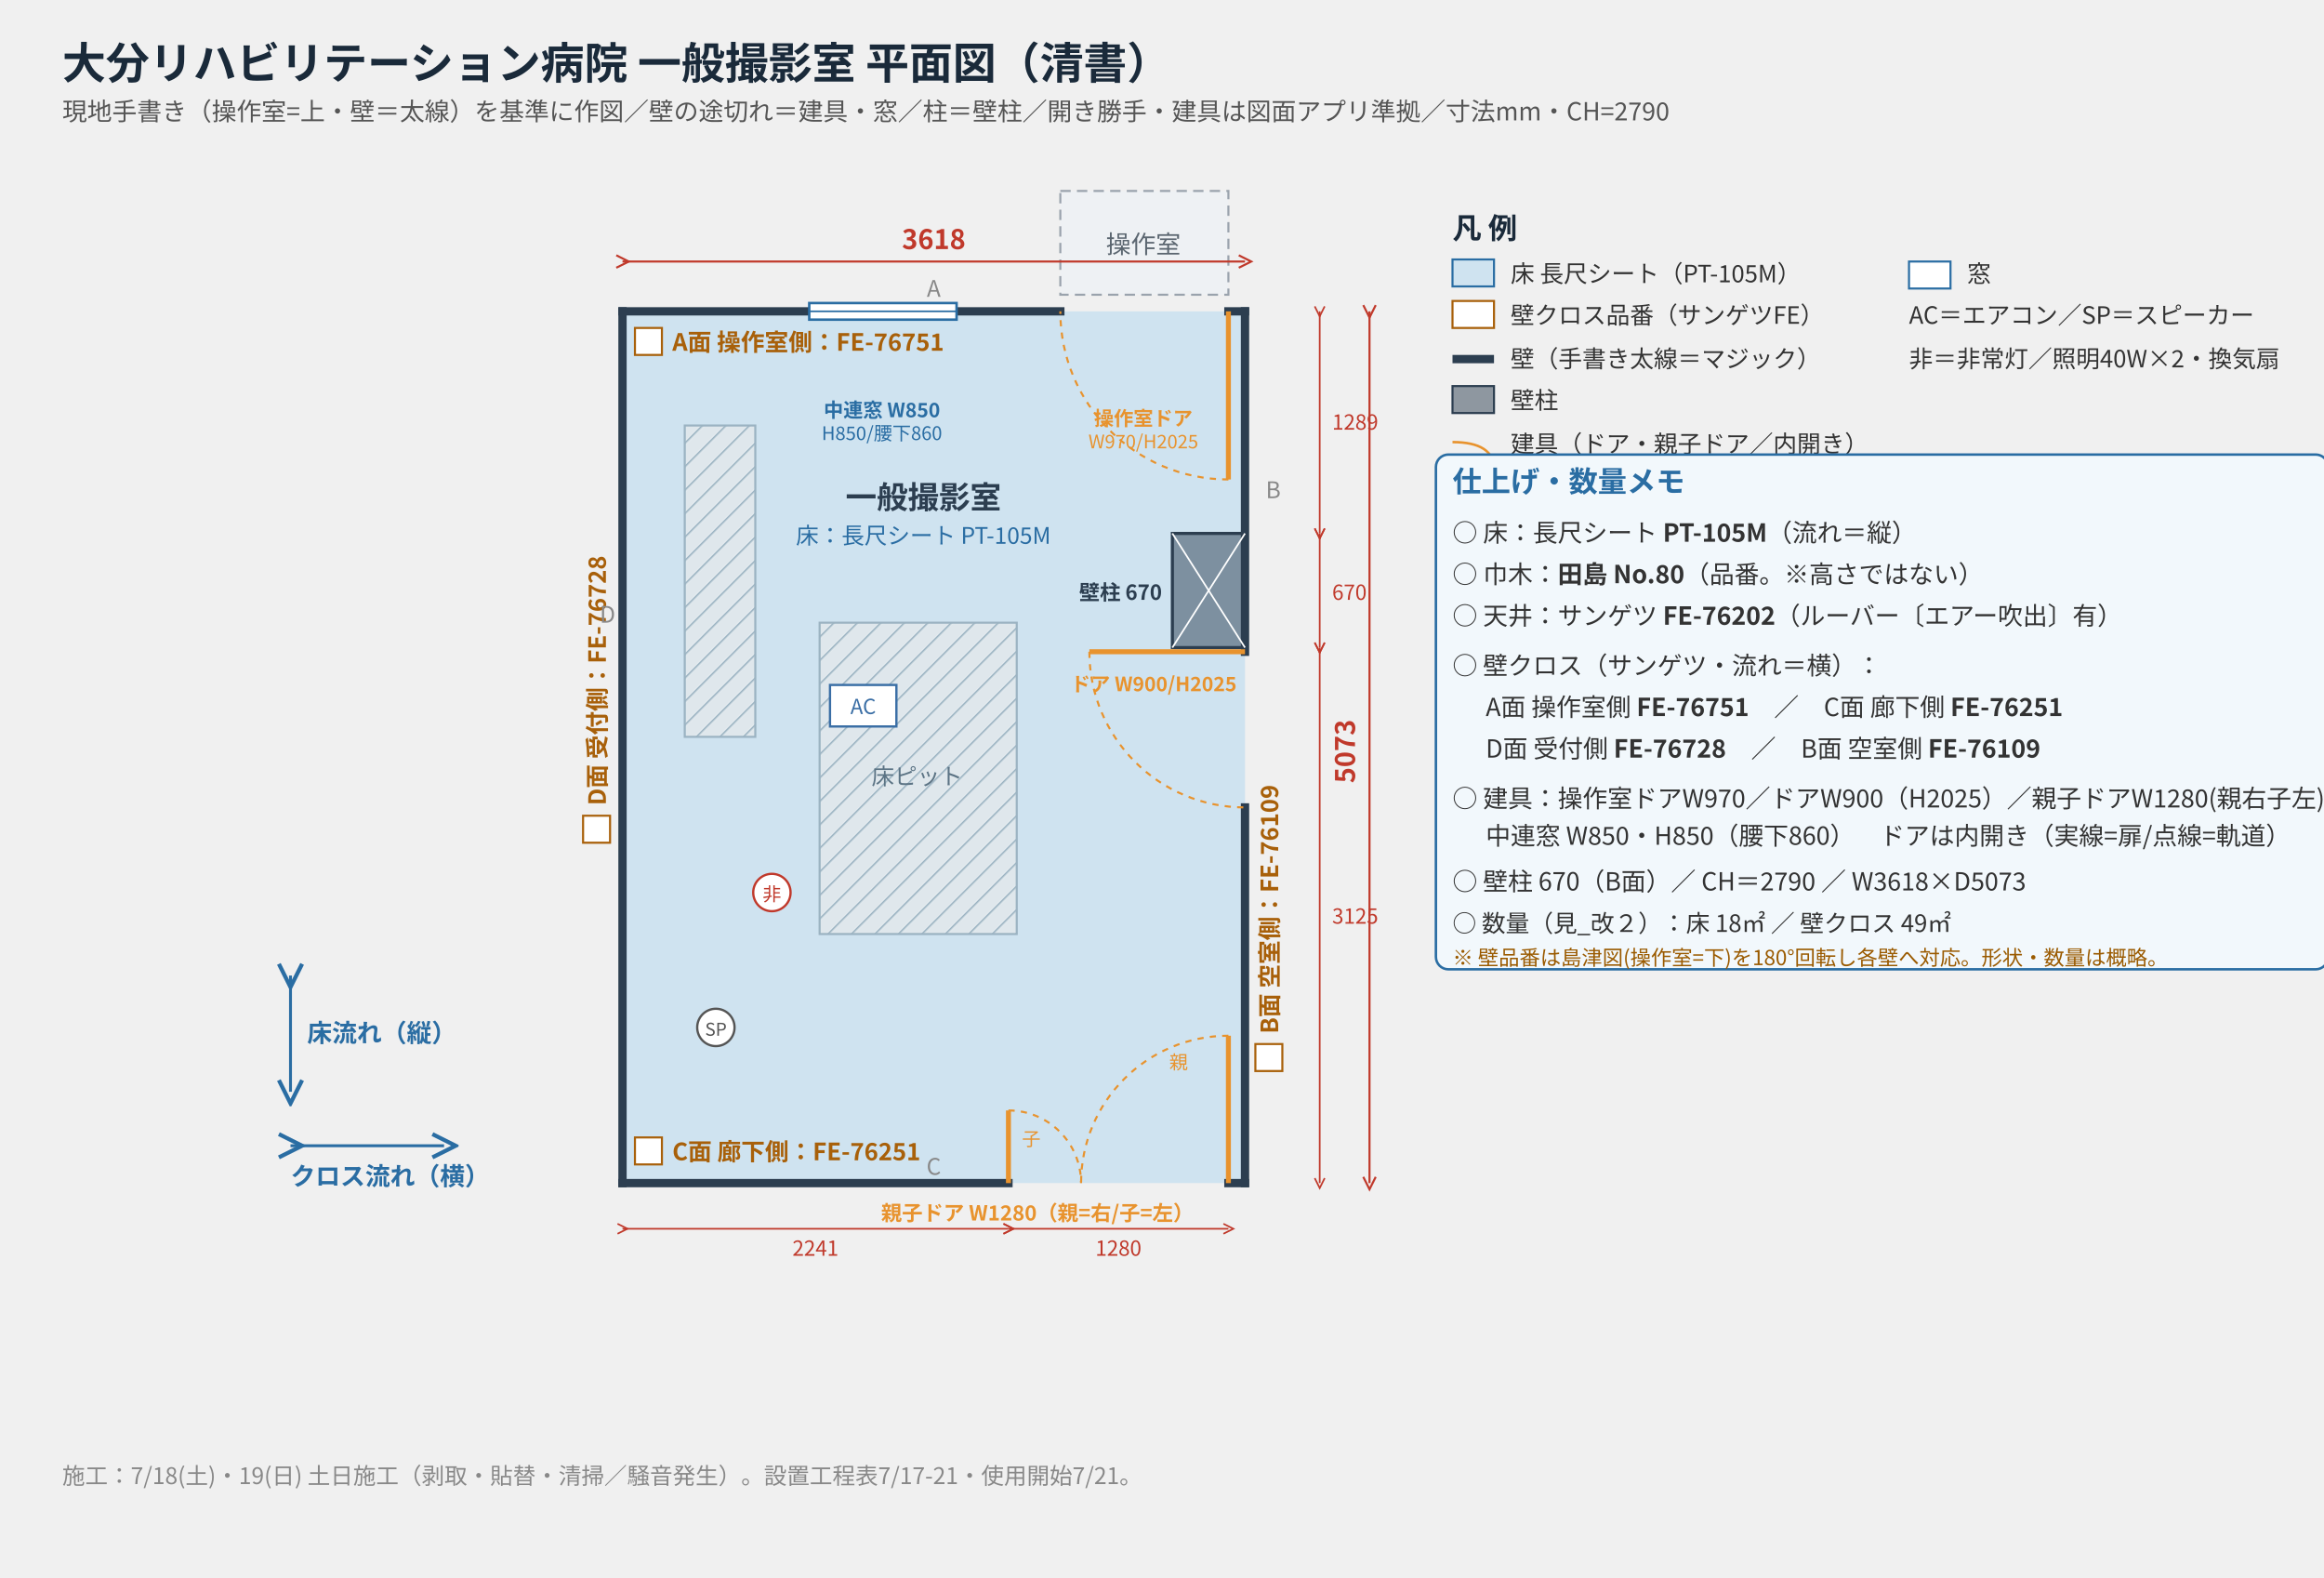
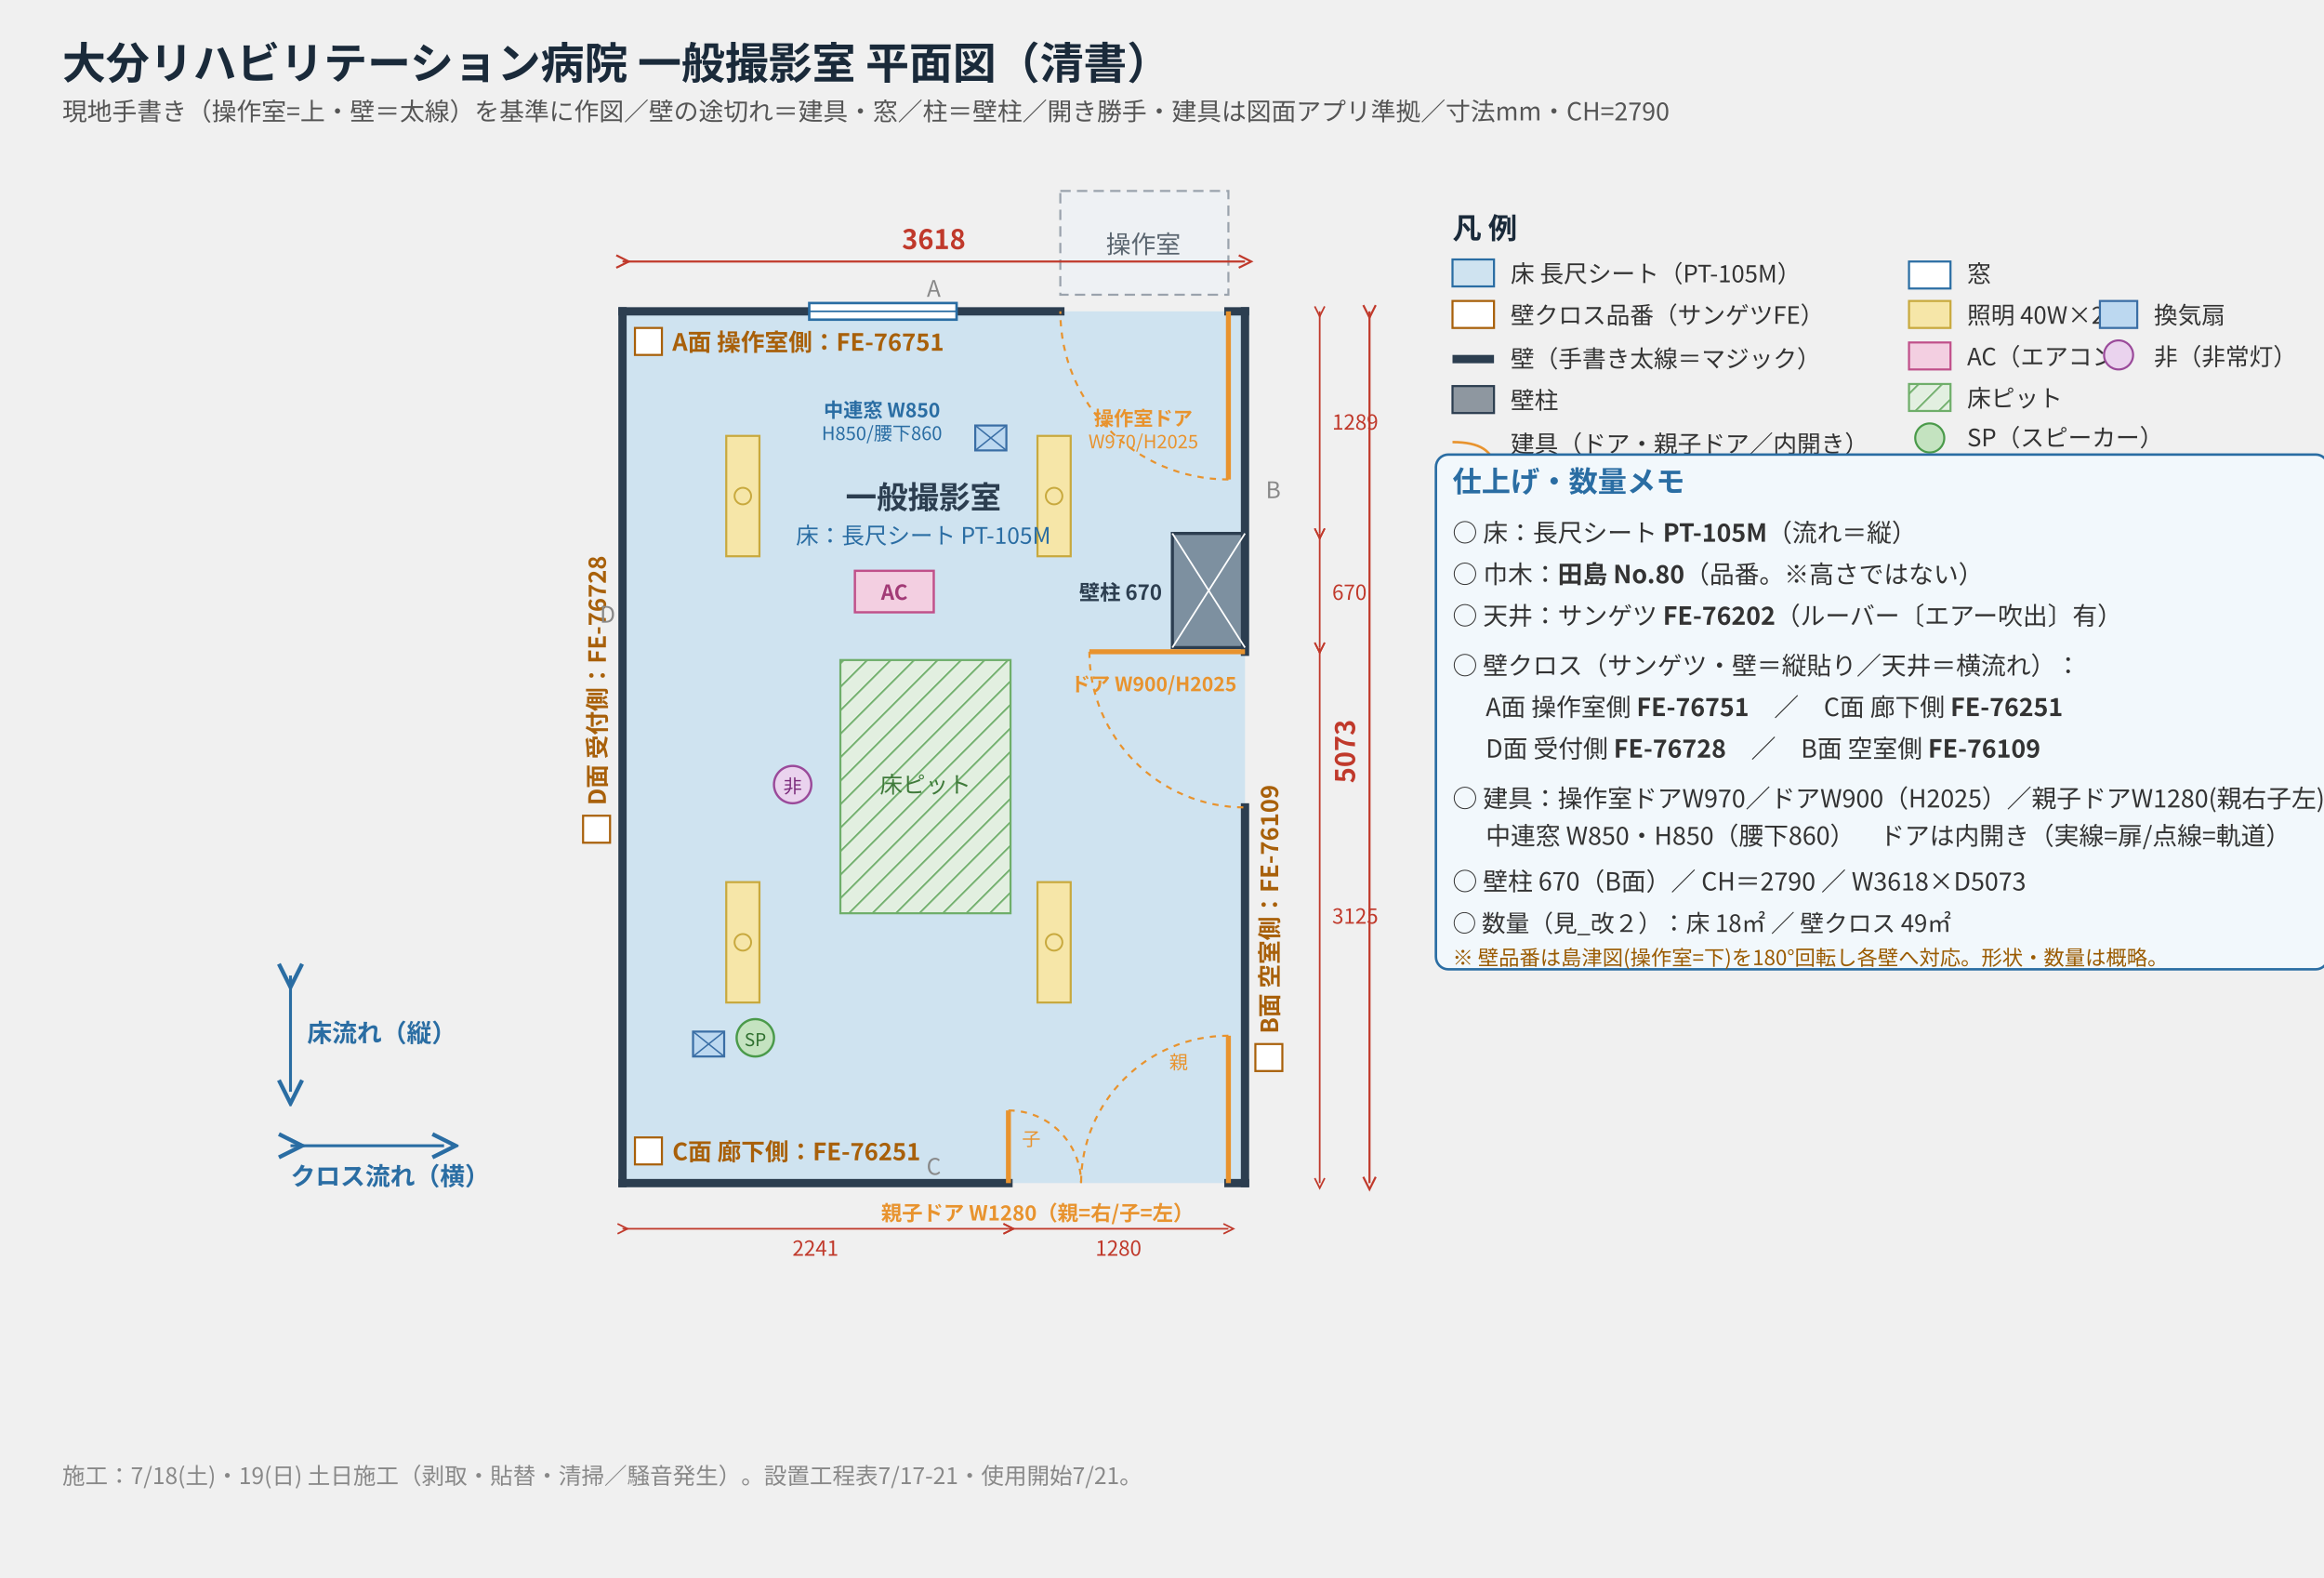
<svg xmlns="http://www.w3.org/2000/svg" viewBox="0 0 1120 760" font-family="'Noto Sans CJK JP','Noto Sans JP','IPAGothic','Yu Gothic','Hiragino Kaku Gothic ProN','Meiryo',sans-serif">
  <defs>
    <marker id="dim" markerWidth="10" markerHeight="10" refX="5" refY="5" orient="auto">
      <path d="M2,2 L8,5 L2,8" fill="none" stroke="#c0392b" stroke-width="1" />
    </marker>
    <marker id="ar" markerWidth="10" markerHeight="10" refX="5" refY="5" orient="auto">
      <path d="M1,1 L9,5 L1,9" fill="none" stroke="#2a6da3" stroke-width="1.4" />
    </marker>
    <pattern id="pit" width="8" height="8" patternUnits="userSpaceOnUse" patternTransform="rotate(45)">
      <rect width="8" height="8" fill="#dfe7ec" />
      <line x1="0" y1="0" x2="0" y2="8" stroke="#9bb3c2" stroke-width="1.4" />
+     </pattern>
+     <pattern id="pitg" width="8" height="8" patternUnits="userSpaceOnUse" patternTransform="rotate(45)">
+       <rect width="8" height="8" fill="#e2efe0" />
+       <line x1="0" y1="0" x2="0" y2="8" stroke="#6fae6a" stroke-width="1.6" />
    </pattern>
  </defs>
  <text x="30" y="38" font-size="21" font-weight="bold" fill="#1a2a3a">大分リハビリテーション病院 一般撮影室 平面図（清書）</text>
  <text x="30" y="58" font-size="12" fill="#555">現地手書き（操作室=上・壁＝太線）を基準に作図／壁の途切れ＝建具・窓／柱＝壁柱／開き勝手・建具は図面アプリ準拠／寸法mm・CH=2790</text>
  <rect x="511" y="92" width="81" height="50" fill="#eef1f4" stroke="#9aa3ad" stroke-width="1" stroke-dasharray="5 3" />
  <text x="551" y="122" font-size="12" fill="#5b6670" text-anchor="middle">操作室</text>
  <rect x="300" y="150" width="300" height="420" fill="#cfe3f0" />
  <g stroke="#2c3e50" stroke-width="4" fill="none" stroke-linecap="square">
    <line x1="300" y1="150" x2="390" y2="150" />
    <line x1="461" y1="150" x2="511" y2="150" />
    <line x1="592" y1="150" x2="600" y2="150" />
    <line x1="600" y1="150" x2="600" y2="314" />
    <line x1="600" y1="389" x2="600" y2="570" />
    <line x1="300" y1="570" x2="486" y2="570" />
    <line x1="592" y1="570" x2="600" y2="570" />
    <line x1="300" y1="150" x2="300" y2="570" />
  </g>
  <g>
    <rect x="565" y="257" width="35" height="55" fill="rgba(44,62,80,0.5)" stroke="#2c3e50" stroke-width="1.5" />
    <line x1="565" y1="257" x2="600" y2="312" stroke="#fff" stroke-width="0.8" />
    <line x1="600" y1="257" x2="565" y2="312" stroke="#fff" stroke-width="0.8" />
    <text x="560" y="289" font-size="10" fill="#2c3e50" text-anchor="end" font-weight="bold">壁柱 670</text>
  </g>
  <g>
    <rect x="390" y="146" width="71" height="8" fill="#fff" stroke="#2a6da3" stroke-width="1.2" />
    <line x1="390" y1="150" x2="461" y2="150" stroke="#2a6da3" stroke-width="0.8" />
    <text x="425" y="201" font-size="9.5" fill="#2a6da3" text-anchor="middle" font-weight="bold">中連窓 W850</text>
    <text x="425" y="212" font-size="9" fill="#2a6da3" text-anchor="middle">H850/腰下860</text>
  </g>
  <g stroke="#e8932e" fill="none">
    <line x1="592" y1="150" x2="592" y2="231" stroke-width="2.4" />
    <path d="M592,231 A81,81 0 0,1 511,150" stroke-width="1" stroke-dasharray="3 3" />
  </g>
  <text x="551" y="205" font-size="9.5" fill="#e8932e" text-anchor="middle" font-weight="bold">操作室ドア</text>
  <text x="551" y="216" font-size="9" fill="#e8932e" text-anchor="middle">W970/H2025</text>
  <g stroke="#e8932e" fill="none">
    <line x1="600" y1="314" x2="525" y2="314" stroke-width="2.4" />
    <path d="M525,314 A75,75 0 0,0 600,389" stroke-width="1" stroke-dasharray="3 3" />
  </g>
  <text x="556" y="333" font-size="9.5" fill="#e8932e" text-anchor="middle" font-weight="bold">ドア W900/H2025</text>
  <g stroke="#e8932e" fill="none">
    <line x1="592" y1="570" x2="592" y2="499" stroke-width="2.4" />
    <path d="M592,499 A71,71 0 0,0 521,570" stroke-width="1" stroke-dasharray="3 3" />
    <line x1="486" y1="570" x2="486" y2="535" stroke-width="2.4" />
    <path d="M486,535 A35,35 0 0,1 521,570" stroke-width="1" stroke-dasharray="3 3" />
  </g>
  <text x="568" y="515" font-size="9" fill="#e8932e" text-anchor="middle">親</text>
  <text x="497" y="552" font-size="9" fill="#e8932e" text-anchor="middle">子</text>
  <text x="500" y="588" font-size="10" fill="#e8932e" text-anchor="middle" font-weight="bold">親子ドア W1280（親=右/子=左）</text>
-   <rect x="395" y="300" width="95" height="150" fill="url(#pit)" stroke="#9bb3c2" stroke-width="1" />
-   <text x="442" y="378" font-size="11" fill="#5b7384" text-anchor="middle">床ピット</text>
-   <rect x="330" y="205" width="34" height="150" fill="url(#pit)" stroke="#9bb3c2" stroke-width="1" />
-   <rect x="400" y="330" width="32" height="20" fill="#fff" stroke="#3a6ea5" stroke-width="1.1" />
-   <text x="416" y="344" font-size="10" fill="#3a6ea5" text-anchor="middle">AC</text>
-   <circle cx="372" cy="430" r="9" fill="#fff" stroke="#c0392b" stroke-width="1.1" />
-   <text x="372" y="434" font-size="9" fill="#c0392b" text-anchor="middle">非</text>
-   <circle cx="345" cy="495" r="9" fill="#fff" stroke="#555" stroke-width="1.1" />
-   <text x="345" y="499" font-size="8.5" fill="#555" text-anchor="middle">SP</text>
+   <rect x="405" y="318" width="82" height="122" fill="url(#pitg)" stroke="#6fae6a" stroke-width="1" />
+   <text x="446" y="382" font-size="11" fill="#3f7a3a" text-anchor="middle">床ピット</text>
+   <g fill="#f6e6a8" stroke="#c8a93e" stroke-width="1">
+     <rect x="350" y="210" width="16" height="58" />
+     <rect x="500" y="210" width="16" height="58" />
+     <rect x="350" y="425" width="16" height="58" />
+     <rect x="500" y="425" width="16" height="58" />
+   </g>
+   <g fill="none" stroke="#c8a93e" stroke-width="0.9">
+     <circle cx="358" cy="239" r="4" />
+     <circle cx="508" cy="239" r="4" />
+     <circle cx="358" cy="454" r="4" />
+     <circle cx="508" cy="454" r="4" />
+   </g>
+   <rect x="412" y="275" width="38" height="20" fill="#f3cfe1" stroke="#c0508a" stroke-width="1.1" />
+   <text x="431" y="289" font-size="10" fill="#a23a76" text-anchor="middle" font-weight="bold">AC</text>
+   <circle cx="382" cy="378" r="9" fill="#ead3ee" stroke="#9a4a9a" stroke-width="1.1" />
+   <text x="382" y="382" font-size="9" fill="#7a2a7a" text-anchor="middle">非</text>
+   <circle cx="364" cy="500" r="9" fill="#c4e3c0" stroke="#4a9a4a" stroke-width="1.1" />
+   <text x="364" y="504" font-size="8.5" fill="#2f6f2f" text-anchor="middle">SP</text>
+   <g fill="#bcd8f0" stroke="#3a6ea5" stroke-width="1">
+     <rect x="334" y="497" width="15" height="12" />
+     <rect x="470" y="205" width="15" height="12" />
+   </g>
+   <g stroke="#3a6ea5" stroke-width="0.7">
+     <line x1="334" y1="497" x2="349" y2="509" />
+     <line x1="349" y1="497" x2="334" y2="509" />
+     <line x1="470" y1="205" x2="485" y2="217" />
+     <line x1="485" y1="205" x2="470" y2="217" />
+   </g>
  <rect x="306" y="158" width="13" height="13" fill="#fff" stroke="#a8600a" />
  <text x="324" y="169" font-size="11.5" fill="#a8600a" font-weight="bold">A面 操作室側：FE-76751</text>
  <rect x="306" y="548" width="13" height="13" fill="#fff" stroke="#a8600a" />
  <text x="324" y="559" font-size="11.5" fill="#a8600a" font-weight="bold">C面 廊下側：FE-76251</text>
  <g transform="rotate(-90 288 360)">
    <rect x="242" y="353" width="13" height="13" fill="#fff" stroke="#a8600a" />
    <text x="260" y="364" font-size="11.5" fill="#a8600a" font-weight="bold">D面 受付側：FE-76728</text>
  </g>
  <g transform="rotate(-90 612 470)">
    <rect x="566" y="463" width="13" height="13" fill="#fff" stroke="#a8600a" />
    <text x="584" y="474" font-size="11.5" fill="#a8600a" font-weight="bold">B面 空室側：FE-76109</text>
  </g>
  <text x="445" y="245" font-size="15" fill="#2c3e50" text-anchor="middle" font-weight="bold">一般撮影室</text>
  <text x="445" y="262" font-size="11" fill="#2a6da3" text-anchor="middle">床：長尺シート PT-105M</text>
  <line x1="300" y1="126" x2="600" y2="126" stroke="#c0392b" stroke-width="1" marker-start="url(#dim)" marker-end="url(#dim)" />
  <text x="450" y="120" font-size="13" fill="#c0392b" text-anchor="middle" font-weight="bold">3618</text>
  <line x1="660" y1="150" x2="660" y2="570" stroke="#c0392b" stroke-width="1" marker-start="url(#dim)" marker-end="url(#dim)" />
  <text x="653" y="362" font-size="13" fill="#c0392b" text-anchor="middle" font-weight="bold" transform="rotate(-90 653 362)">5073</text>
  <line x1="636" y1="150" x2="636" y2="257" stroke="#c0392b" stroke-width="0.8" marker-start="url(#dim)" marker-end="url(#dim)" />
  <text x="642" y="207" font-size="10" fill="#c0392b">1289</text>
  <line x1="636" y1="257" x2="636" y2="312" stroke="#c0392b" stroke-width="0.8" marker-start="url(#dim)" marker-end="url(#dim)" />
  <text x="642" y="289" font-size="10" fill="#c0392b">670</text>
  <line x1="636" y1="312" x2="636" y2="570" stroke="#c0392b" stroke-width="0.8" marker-start="url(#dim)" marker-end="url(#dim)" />
  <text x="642" y="445" font-size="10" fill="#c0392b">3125</text>
  <line x1="300" y1="592" x2="486" y2="592" stroke="#c0392b" stroke-width="0.8" marker-start="url(#dim)" marker-end="url(#dim)" />
  <text x="393" y="605" font-size="10" fill="#c0392b" text-anchor="middle">2241</text>
  <line x1="486" y1="592" x2="592" y2="592" stroke="#c0392b" stroke-width="0.8" marker-start="url(#dim)" marker-end="url(#dim)" />
  <text x="539" y="605" font-size="10" fill="#c0392b" text-anchor="middle">1280</text>
  <text x="450" y="143" font-size="11" fill="#888" text-anchor="middle">A</text>
  <text x="610" y="240" font-size="11" fill="#888">B</text>
  <text x="450" y="566" font-size="11" fill="#888" text-anchor="middle">C</text>
  <text x="289" y="300" font-size="11" fill="#888">D</text>
  <g transform="translate(140,470)">
    <line x1="0" y1="0" x2="0" y2="56" stroke="#2a6da3" stroke-width="1.4" marker-start="url(#ar)" marker-end="url(#ar)" />
    <text x="8" y="32" font-size="12" fill="#2a6da3" font-weight="bold">床流れ（縦）</text>
    <line x1="0" y1="82" x2="74" y2="82" stroke="#2a6da3" stroke-width="1.4" marker-start="url(#ar)" marker-end="url(#ar)" />
    <text x="0" y="101" font-size="12" fill="#2a6da3" font-weight="bold">クロス流れ（横）</text>
  </g>
  <g transform="translate(700,115)">
    <text x="0" y="0" font-size="14" font-weight="bold" fill="#1a2a3a">凡 例</text>
    <rect x="0" y="10" width="20" height="13" fill="#cfe3f0" stroke="#2a6da3" />
    <text x="28" y="21" font-size="11.5" fill="#333">床 長尺シート（PT-105M）</text>
    <rect x="0" y="30" width="20" height="13" fill="#fff" stroke="#a8600a" />
    <text x="28" y="41" font-size="11.5" fill="#333">壁クロス品番（サンゲツFE）</text>
    <line x1="0" y1="58" x2="20" y2="58" stroke="#2c3e50" stroke-width="4" />
    <text x="28" y="62" font-size="11.5" fill="#333">壁（手書き太線＝マジック）</text>
    <rect x="0" y="71" width="20" height="13" fill="rgba(44,62,80,0.5)" stroke="#2c3e50" />
    <text x="28" y="82" font-size="11.5" fill="#333">壁柱</text>
    <path d="M0,98 q20,0 20,13" fill="none" stroke="#e8932e" stroke-width="1.2" />
    <text x="28" y="103" font-size="11.5" fill="#333">建具（ドア・親子ドア／内開き）</text>
    <rect x="220" y="11" width="20" height="13" fill="#fff" stroke="#2a6da3" />
    <text x="248" y="21" font-size="11.5" fill="#333">窓</text>
-     <text x="220" y="41" font-size="11.5" fill="#333">AC＝エアコン／SP＝スピーカー</text>
-     <text x="220" y="62" font-size="11.5" fill="#333">非＝非常灯／照明40W×2・換気扇</text>
+     <rect x="220" y="30" width="20" height="13" fill="#f6e6a8" stroke="#c8a93e" />
+     <text x="248" y="41" font-size="11.5" fill="#333">照明 40W×2</text>
+     <rect x="220" y="50" width="20" height="13" fill="#f3cfe1" stroke="#c0508a" />
+     <text x="248" y="61" font-size="11.5" fill="#333">AC（エアコン）</text>
+     <rect x="220" y="70" width="20" height="13" fill="url(#pitg)" stroke="#6fae6a" />
+     <text x="248" y="81" font-size="11.5" fill="#333">床ピット</text>
+     <circle cx="230" cy="96" r="7" fill="#c4e3c0" stroke="#4a9a4a" />
+     <text x="248" y="100" font-size="11.5" fill="#333">SP（スピーカー）</text>
+     <rect x="312" y="30" width="18" height="13" fill="#bcd8f0" stroke="#3a6ea5" />
+     <text x="338" y="41" font-size="11.5" fill="#333">換気扇</text>
+     <circle cx="321" cy="56" r="7" fill="#ead3ee" stroke="#9a4a9a" />
+     <text x="338" y="61" font-size="11.5" fill="#333">非（非常灯）</text>
  </g>
  <g transform="translate(700,235)">
    <rect x="-8" y="-16" width="430" height="248" fill="#f2f8fc" stroke="#2a6da3" stroke-width="1.2" rx="6" />
    <text x="0" y="2" font-size="14" font-weight="bold" fill="#2a6da3">仕上げ・数量メモ</text>
    <text x="0" y="26" font-size="12" fill="#333">○ 床：長尺シート <tspan font-weight="bold">PT-105M</tspan>（流れ＝縦）</text>
    <text x="0" y="46" font-size="12" fill="#333">○ 巾木：<tspan font-weight="bold">田島 No.80</tspan>（品番。※高さではない）</text>
    <text x="0" y="66" font-size="12" fill="#333">○ 天井：サンゲツ <tspan font-weight="bold">FE-76202</tspan>（ルーバー〔エアー吹出〕有）</text>
-     <text x="0" y="90" font-size="12" fill="#333">○ 壁クロス（サンゲツ・流れ＝横）：</text>
+     <text x="0" y="90" font-size="12" fill="#333">○ 壁クロス（サンゲツ・壁＝縦貼り／天井＝横流れ）：</text>
    <text x="16" y="110" font-size="12" fill="#333">A面 操作室側 <tspan font-weight="bold">FE-76751</tspan>　／　C面 廊下側 <tspan font-weight="bold">FE-76251</tspan>
    </text>
    <text x="16" y="130" font-size="12" fill="#333">D面 受付側 <tspan font-weight="bold">FE-76728</tspan>　／　B面 空室側 <tspan font-weight="bold">FE-76109</tspan>
    </text>
    <text x="0" y="154" font-size="12" fill="#333">○ 建具：操作室ドアW970／ドアW900（H2025）／親子ドアW1280(親右子左)</text>
    <text x="16" y="172" font-size="12" fill="#333">中連窓 W850・H850（腰下860）　ドアは内開き（実線=扉/点線=軌道）</text>
    <text x="0" y="194" font-size="12" fill="#333">○ 壁柱 670（B面）／ CH＝2790 ／ W3618×D5073</text>
    <text x="0" y="214" font-size="11.5" fill="#333">○ 数量（見_改２）：床 18㎡ ／ 壁クロス 49㎡</text>
    <text x="0" y="230" font-size="10" fill="#9a5a00">※ 壁品番は島津図(操作室=下)を180°回転し各壁へ対応。形状・数量は概略。</text>
  </g>
  <text x="30" y="715" font-size="11" fill="#888">施工：7/18(土)・19(日) 土日施工（剥取・貼替・清掃／騒音発生）。設置工程表7/17-21・使用開始7/21。</text>
</svg>
